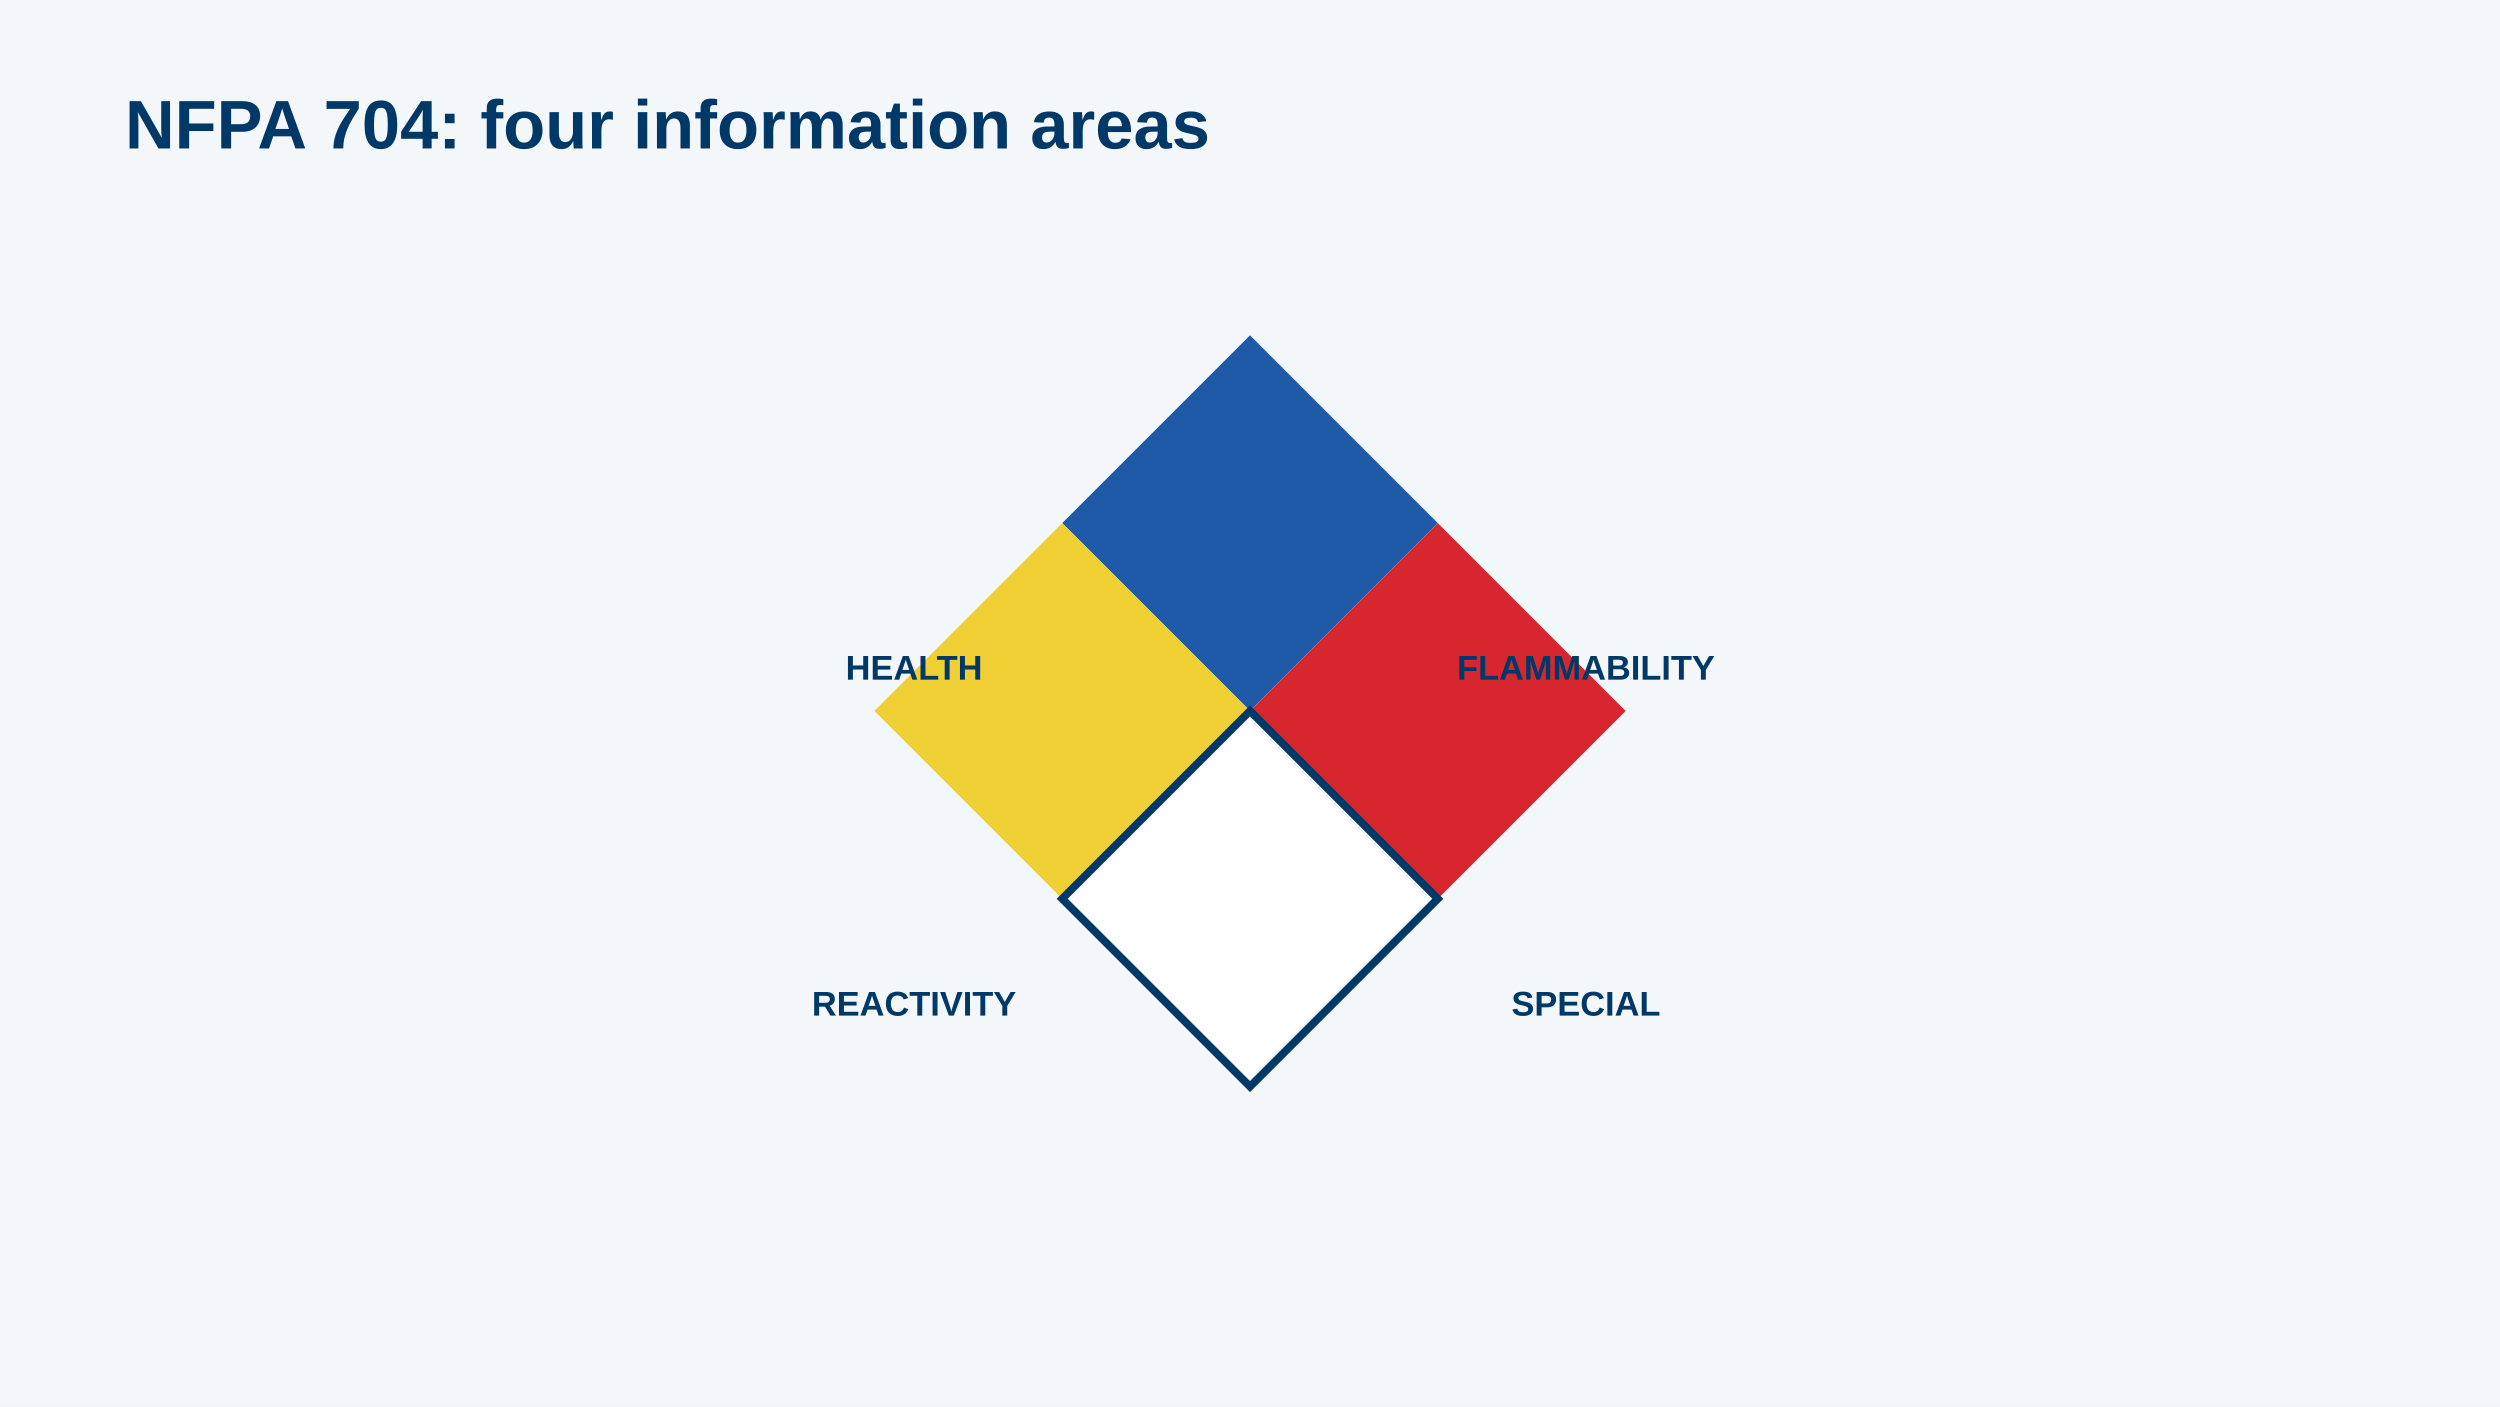
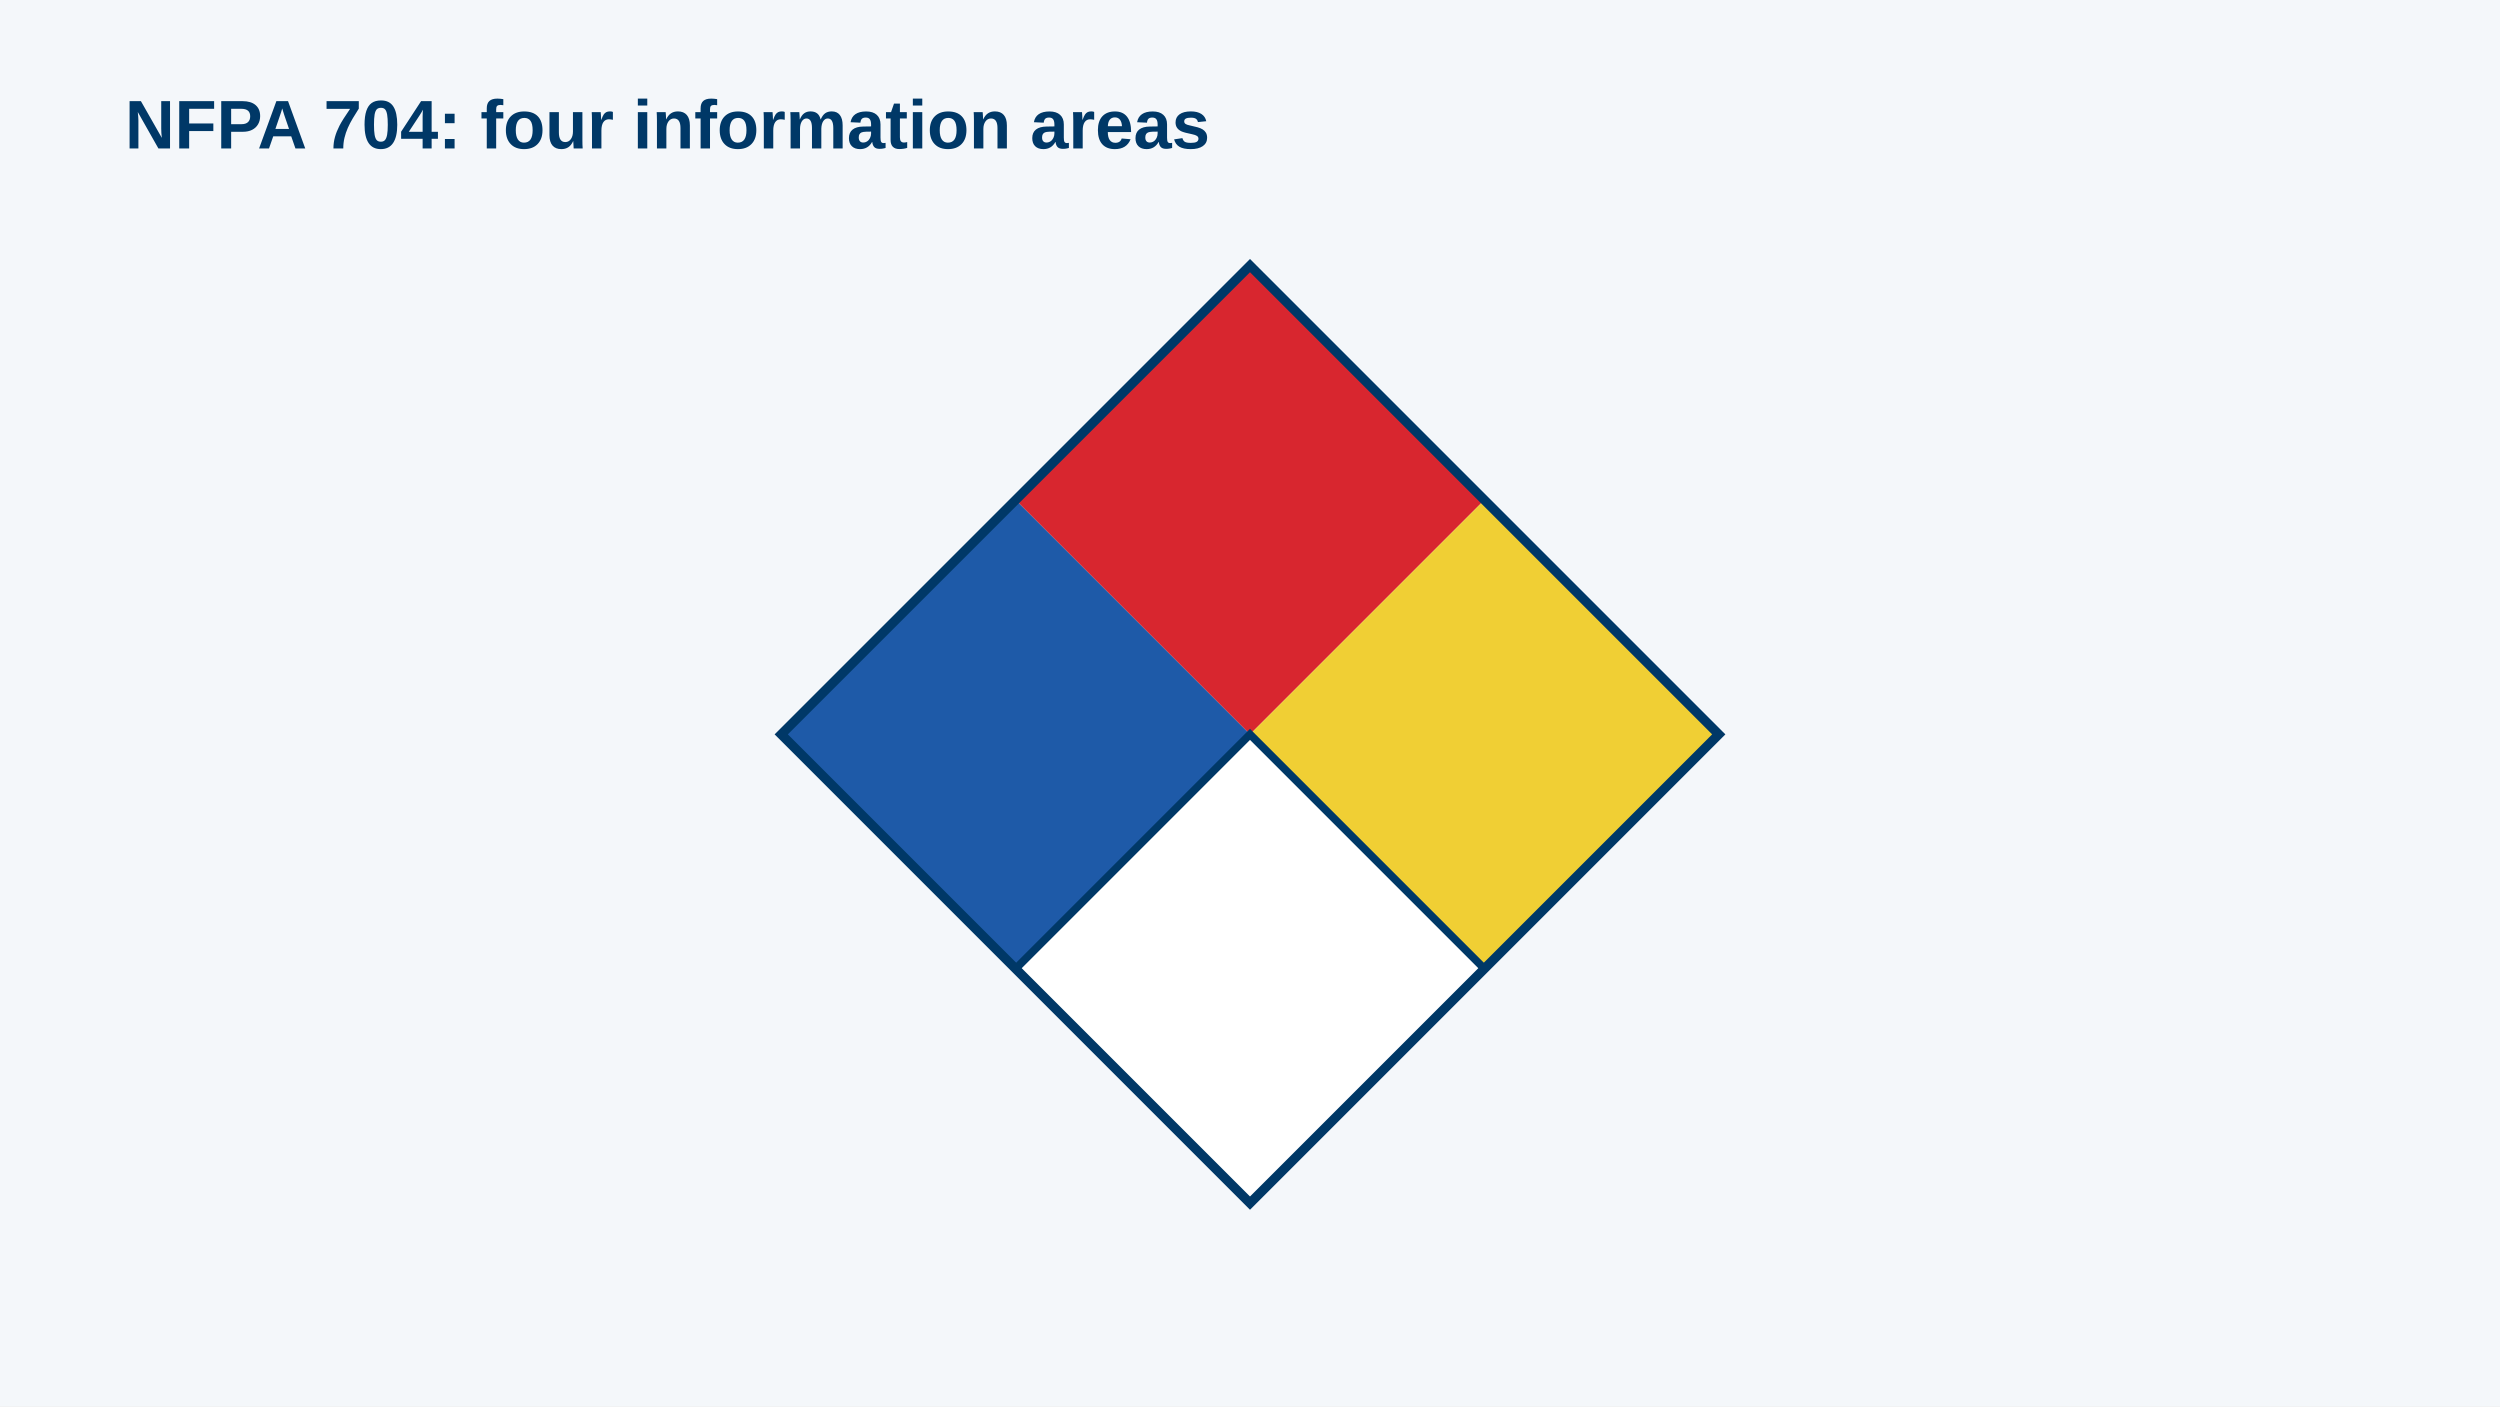
<svg xmlns="http://www.w3.org/2000/svg" width="1600" height="900" viewBox="0 0 1600 900" role="img" aria-labelledby="title desc">
  <rect width="1600" height="900" fill="#F4F7FA" />
-   <style>text{font-family:Montserrat,Arial,sans-serif;fill:#003867}.h{font-size:44px;font-weight:700}.b{font-size:27px;font-weight:500}.small{font-size:22px;font-weight:600}.line{stroke:#003867;stroke-width:5;fill:none;stroke-linecap:round;stroke-linejoin:round}.card{fill:#fff;stroke:#D9E1E8;stroke-width:3}.accent{fill:#008C99}.magenta{fill:#9D3293}</style>
+   <style>text{font-family:Montserrat,Arial,sans-serif}.h{font-size:44px;font-weight:700;fill:#003867}.n{font-size:64px;font-weight:700}</style>
  <text x="80" y="95" class="h">NFPA 704: four information areas</text>
-   <g transform="translate(800 455) rotate(45)">
-     <rect x="-170" y="-170" width="170" height="170" fill="#1E5AA8" />
-     <rect x="0" y="-170" width="170" height="170" fill="#D8262F" />
-     <rect x="-170" y="0" width="170" height="170" fill="#F0CF34" />
-     <rect x="0" y="0" width="170" height="170" fill="#fff" stroke="#003867" stroke-width="5" />
-   </g>
-   <text x="585" y="435" class="small" text-anchor="middle">HEALTH</text>
-   <text x="1015" y="435" class="small" text-anchor="middle">FLAMMABILITY</text>
-   <text x="585" y="650" class="small" text-anchor="middle">REACTIVITY</text>
-   <text x="1015" y="650" class="small" text-anchor="middle">SPECIAL</text>
+   <polygon points="800,170 950,320 800,470 650,320" fill="#D8262F" />
+   <polygon points="650,320 800,470 650,620 500,470" fill="#1E5AA8" />
+   <polygon points="950,320 1100,470 950,620 800,470" fill="#F0CF34" />
+   <polygon points="800,470 950,620 800,770 650,620" fill="#FFFFFF" stroke="#003867" stroke-width="5" />
+   <polygon points="800,170 1100,470 800,770 500,470" fill="none" stroke="#003867" stroke-width="6" />
</svg>
